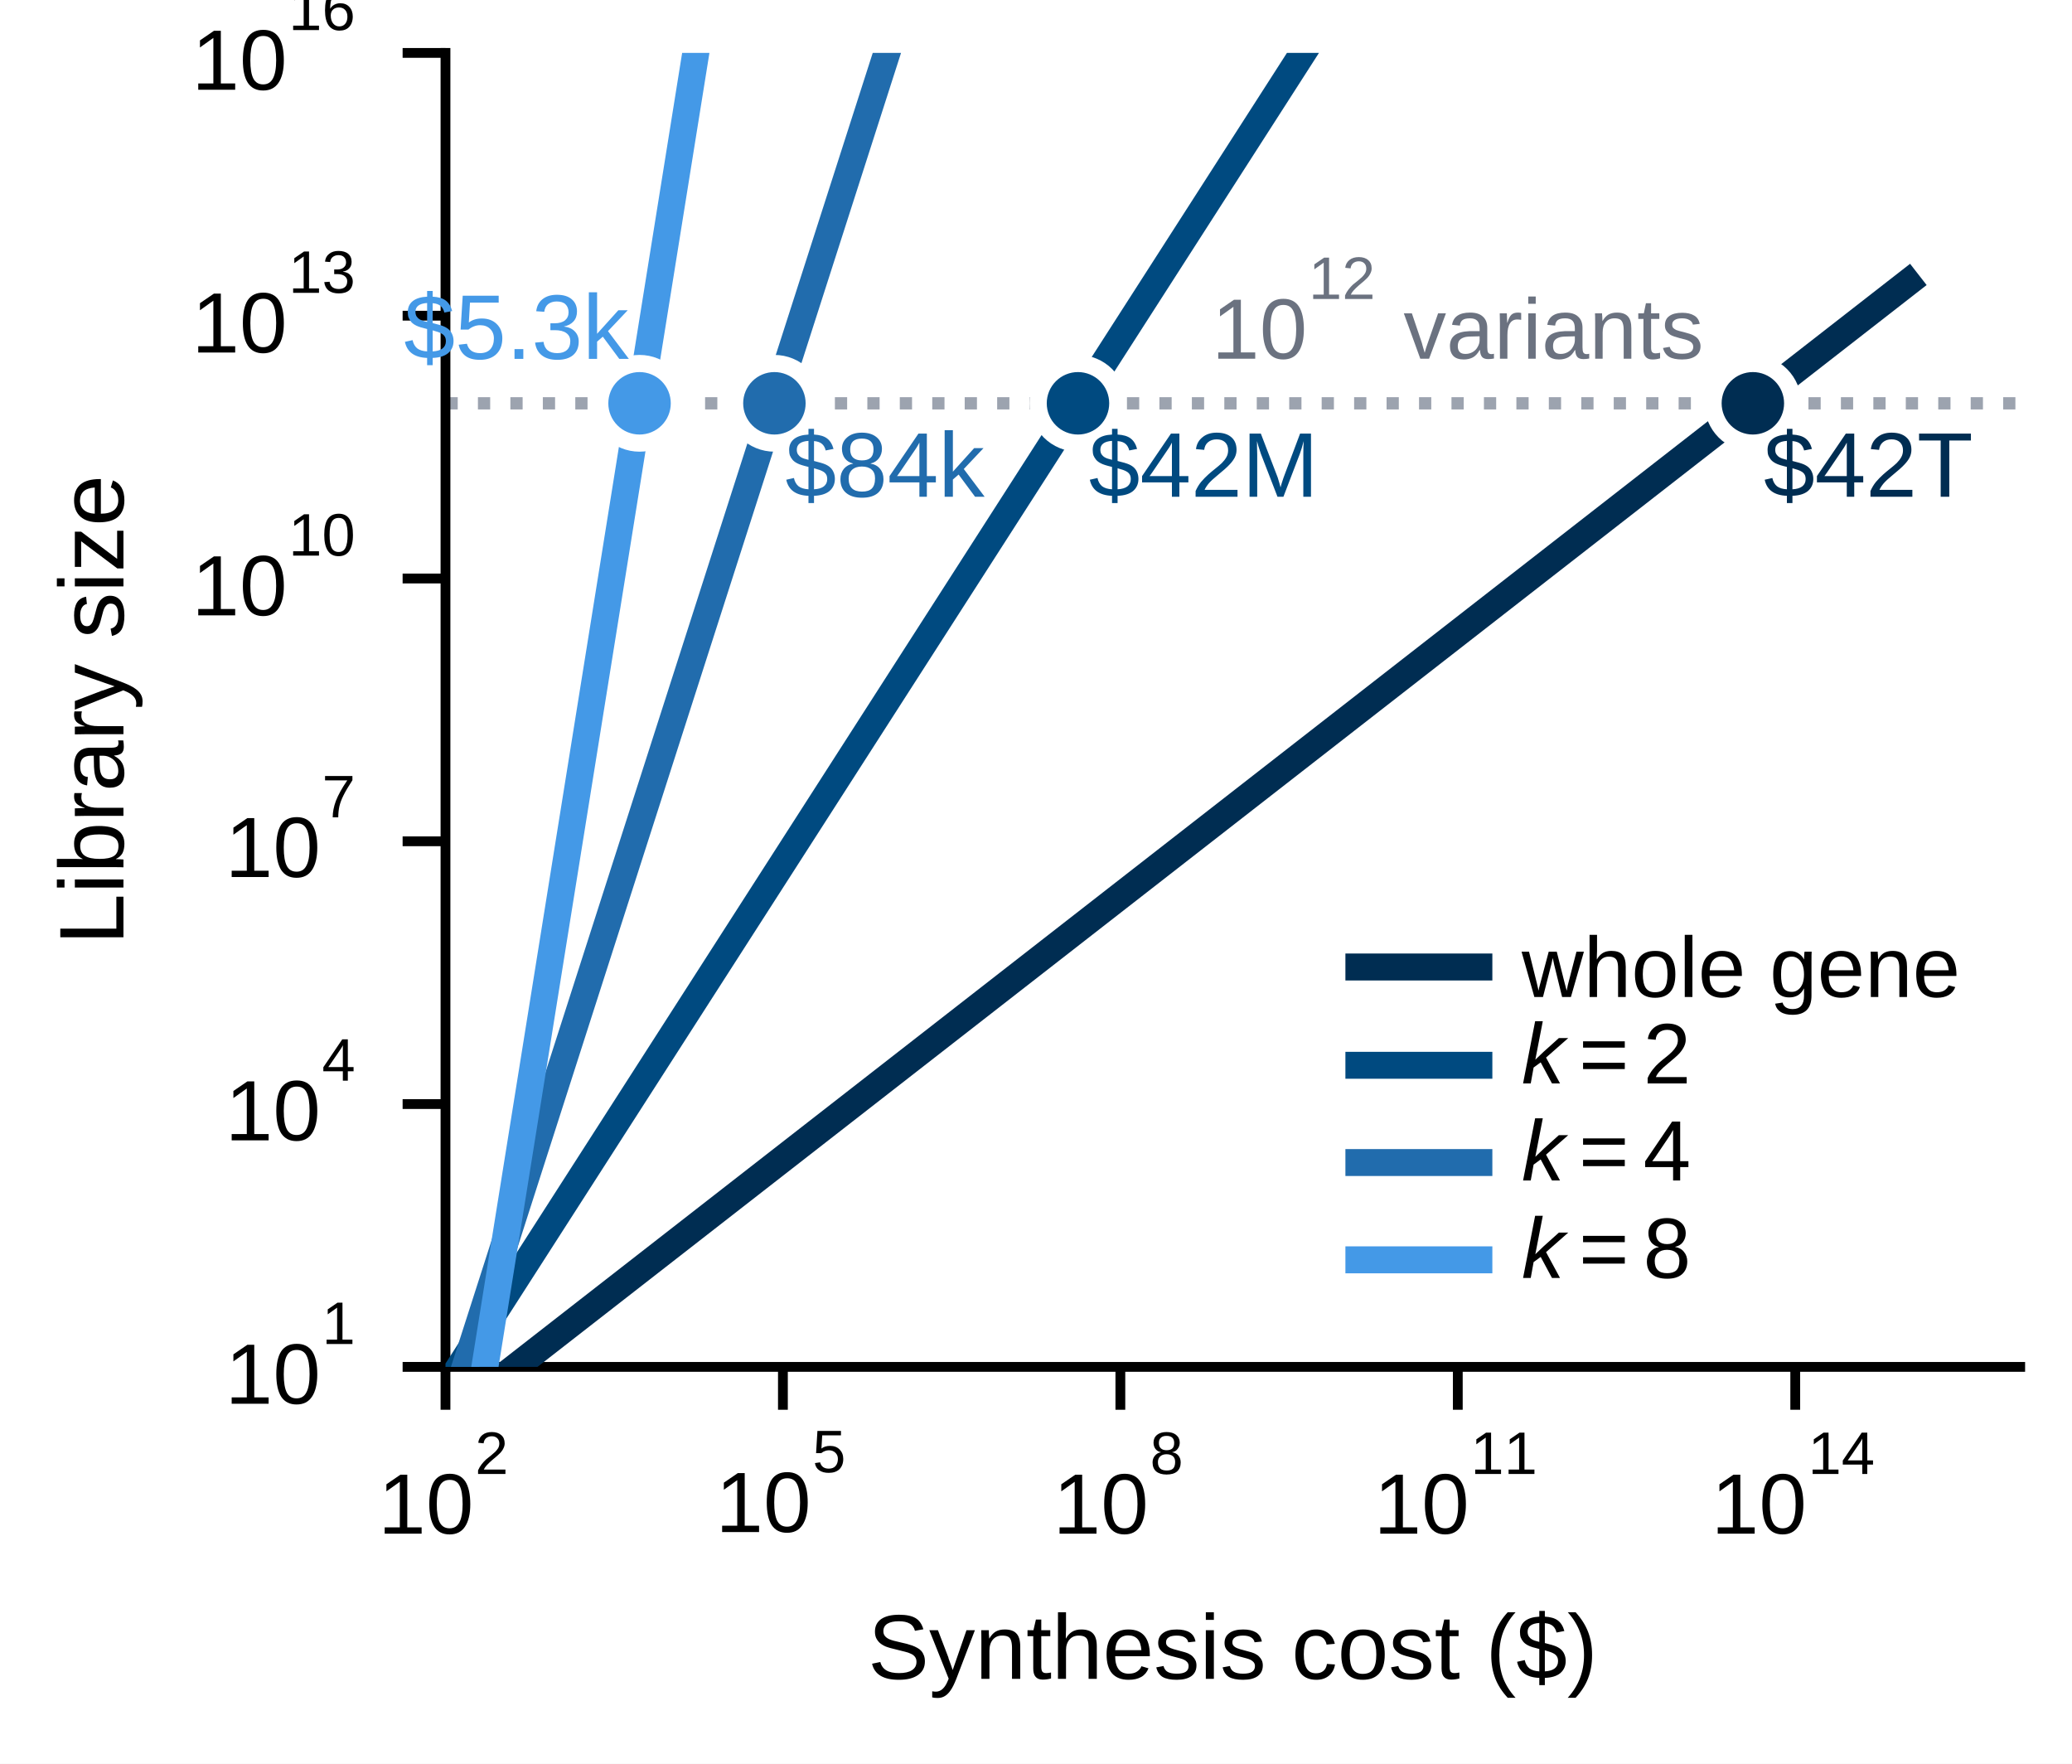
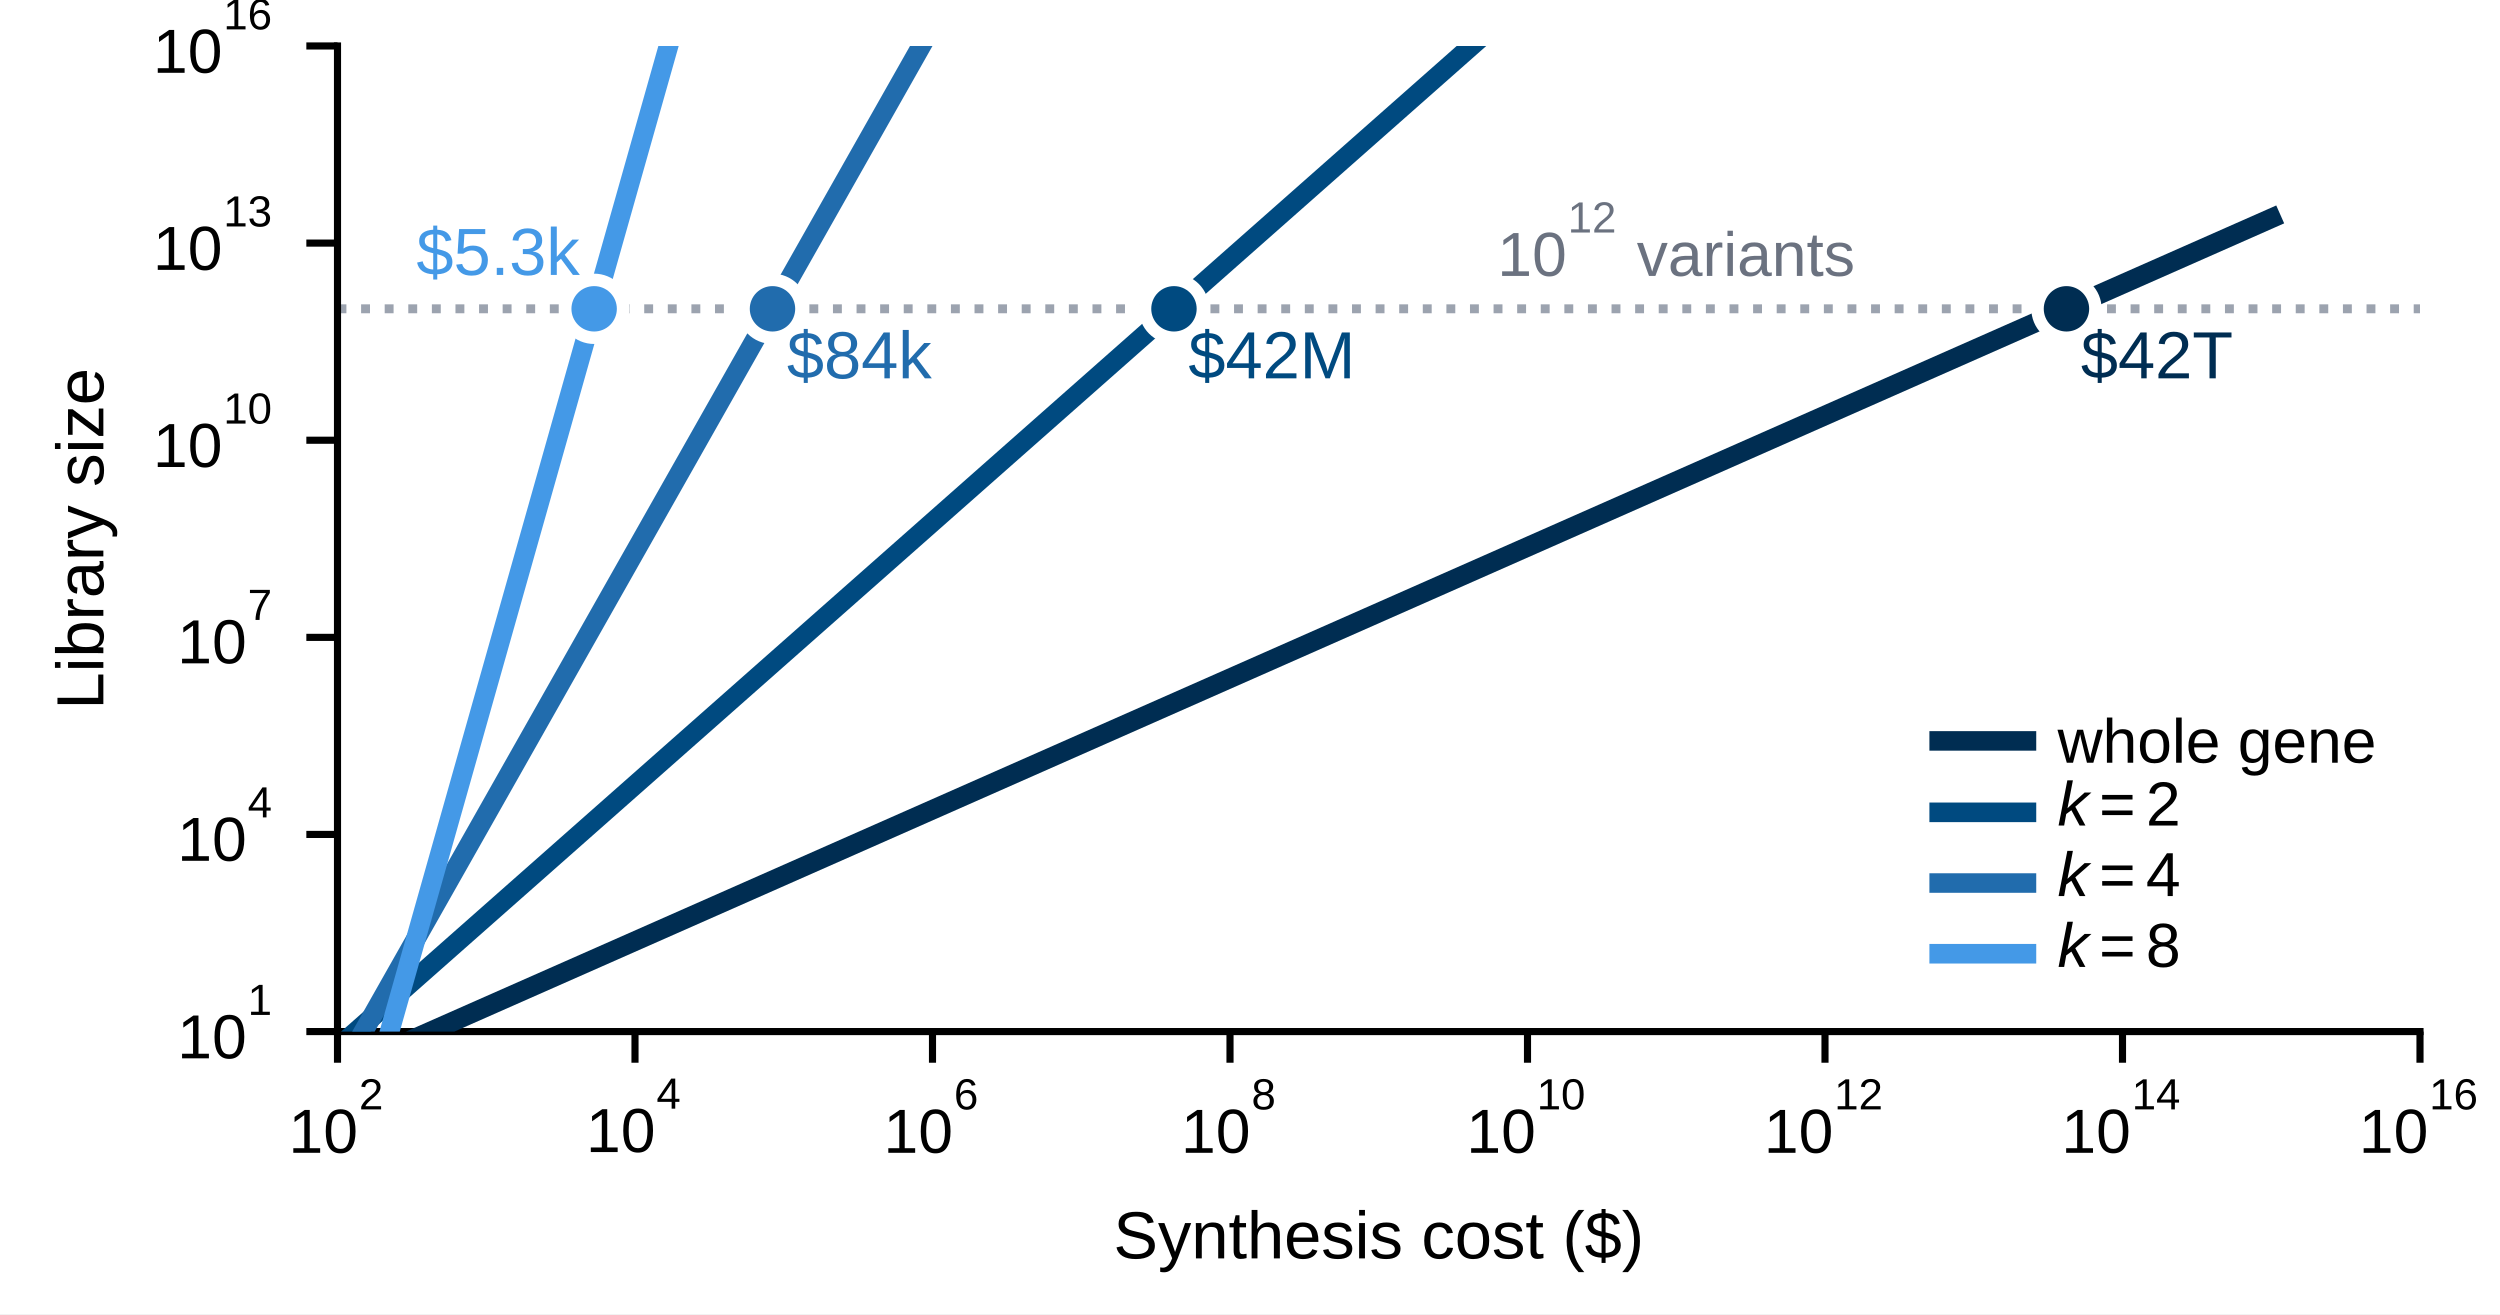
- <svg xmlns="http://www.w3.org/2000/svg" xmlns:xlink="http://www.w3.org/1999/xlink" width="169.2pt" height="144pt" viewBox="0 0 169.2 144" version="1.1">
+ <svg xmlns="http://www.w3.org/2000/svg" xmlns:xlink="http://www.w3.org/1999/xlink" width="280.8pt" height="147.6pt" viewBox="0 0 280.8 147.6" version="1.1">
  <defs>
    <style type="text/css">*{stroke-linejoin: round; stroke-linecap: butt}</style>
  </defs>
  <g id="figure_1">
    <g id="patch_1">
-       <path d="M 0 144  L 169.2 144  L 169.2 0  L 0 0  z " style="fill: #ffffff" />
+       <path d="M 0 147.6  L 280.8 147.6  L 280.8 0  L 0 0  z " style="fill: #ffffff" />
    </g>
    <g id="axes_1">
      <g id="patch_2">
-         <path d="M 36.378 111.6  L 164.97 111.6  L 164.97 4.32  L 36.378 4.32  z " style="fill: #ffffff" />
+         <path d="M 37.908 115.866  L 271.814 115.866  L 271.814 5.166  L 37.908 5.166  z " style="fill: #ffffff" />
      </g>
      <g id="matplotlib.axis_1">
        <g id="xtick_1">
          <g id="line2d_1">
            <defs>
-               <path id="m4c68883d03" d="M 0 0  L 0 3.5  " style="stroke: #000000; stroke-width: 0.8" />
+               <path id="mc3a916ac69" d="M 0 0  L 0 3.5  " style="stroke: #000000; stroke-width: 0.8" />
            </defs>
            <g>
-               <use xlink:href="#m4c68883d03" x="36.378" y="111.6" style="stroke: #000000; stroke-width: 0.8" />
+               <use xlink:href="#mc3a916ac69" x="37.908" y="115.866" style="stroke: #000000; stroke-width: 0.8" />
            </g>
          </g>
          <g id="text_1">
-             <g transform="translate(30.883 125.8187)">
+             <g transform="translate(32.413 130.0848)">
              <text>
                <tspan x="0" y="-0.6" style="font-size: 7px; font-family: 'Arial'">1</tspan>
                <tspan x="3.893" y="-0.6" style="font-size: 7px; font-family: 'Arial'">0</tspan>
                <tspan x="7.908" y="-5.478" style="font-size: 4.9px; font-family: 'Arial'">2</tspan>
              </text>
            </g>
          </g>
        </g>
        <g id="xtick_2">
          <g id="line2d_2">
            <g>
-               <use xlink:href="#m4c68883d03" x="63.933" y="111.6" style="stroke: #000000; stroke-width: 0.8" />
+               <use xlink:href="#mc3a916ac69" x="71.323" y="115.866" style="stroke: #000000; stroke-width: 0.8" />
            </g>
          </g>
          <g id="text_2">
-             <g transform="translate(58.43843 125.7488)">
-               <text>
-                 <tspan x="0" y="-0.665" style="font-size: 7px; font-family: 'Arial'">1</tspan>
-                 <tspan x="3.893" y="-0.665" style="font-size: 7px; font-family: 'Arial'">0</tspan>
-                 <tspan x="7.908" y="-5.544" style="font-size: 4.9px; font-family: 'Arial'">5</tspan>
-               </text>
-             </g>
-           </g>
-         </g>
-         <g id="xtick_3">
-           <g id="line2d_3">
-             <g>
-               <use xlink:href="#m4c68883d03" x="91.489" y="111.6" style="stroke: #000000; stroke-width: 0.8" />
-             </g>
-           </g>
-           <g id="text_3">
-             <g transform="translate(85.99386 125.8187)">
-               <text>
-                 <tspan x="0" y="-0.6" style="font-size: 7px; font-family: 'Arial'">1</tspan>
-                 <tspan x="3.893" y="-0.6" style="font-size: 7px; font-family: 'Arial'">0</tspan>
-                 <tspan x="7.908" y="-5.478" style="font-size: 4.9px; font-family: 'Arial'">8</tspan>
-               </text>
-             </g>
-           </g>
-         </g>
-         <g id="xtick_4">
-           <g id="line2d_4">
-             <g>
-               <use xlink:href="#m4c68883d03" x="119.044" y="111.6" style="stroke: #000000; stroke-width: 0.8" />
-             </g>
-           </g>
-           <g id="text_4">
-             <g transform="translate(112.1843 125.8187)">
-               <text>
-                 <tspan x="0" y="-0.6" style="font-size: 7px; font-family: 'Arial'">1</tspan>
-                 <tspan x="3.893" y="-0.6" style="font-size: 7px; font-family: 'Arial'">0</tspan>
-                 <tspan x="7.908" y="-5.478" style="font-size: 4.9px; font-family: 'Arial'">1</tspan>
-                 <tspan x="10.633" y="-5.478" style="font-size: 4.9px; font-family: 'Arial'">1</tspan>
-               </text>
-             </g>
-           </g>
-         </g>
-         <g id="xtick_5">
-           <g id="line2d_5">
-             <g>
-               <use xlink:href="#m4c68883d03" x="146.6" y="111.6" style="stroke: #000000; stroke-width: 0.8" />
-             </g>
-           </g>
-           <g id="text_5">
-             <g transform="translate(139.7397 125.8187)">
-               <text>
-                 <tspan x="0" y="-0.6" style="font-size: 7px; font-family: 'Arial'">1</tspan>
-                 <tspan x="3.893" y="-0.6" style="font-size: 7px; font-family: 'Arial'">0</tspan>
-                 <tspan x="7.908" y="-5.478" style="font-size: 4.9px; font-family: 'Arial'">1</tspan>
-                 <tspan x="10.633" y="-5.478" style="font-size: 4.9px; font-family: 'Arial'">4</tspan>
-               </text>
-             </g>
-           </g>
-         </g>
-         <g id="text_6">
-           <text style="font-size: 7.5px; font-family: 'Arial', 'Liberation Sans', 'Nimbus Sans', 'DejaVu Sans', sans-serif; text-anchor: middle" x="100.674" y="137.073" transform="rotate(-0 100.674 137.0729)">Synthesis cost ($)</text>
-         </g>
-       </g>
-       <g id="matplotlib.axis_2">
-         <g id="ytick_1">
-           <g id="line2d_6">
-             <defs>
-               <path id="m0f497976f3" d="M 0 0  L -3.5 0  " style="stroke: #000000; stroke-width: 0.8" />
-             </defs>
-             <g>
-               <use xlink:href="#m0f497976f3" x="36.378" y="111.6" style="stroke: #000000; stroke-width: 0.8" />
-             </g>
-           </g>
-           <g id="text_7">
-             <g transform="translate(18.388 115.2094)">
-               <text>
-                 <tspan x="0" y="-0.6" style="font-size: 7px; font-family: 'Arial'">1</tspan>
-                 <tspan x="3.893" y="-0.6" style="font-size: 7px; font-family: 'Arial'">0</tspan>
-                 <tspan x="7.908" y="-5.478" style="font-size: 4.9px; font-family: 'Arial'">1</tspan>
-               </text>
-             </g>
-           </g>
-         </g>
-         <g id="ytick_2">
-           <g id="line2d_7">
-             <g>
-               <use xlink:href="#m0f497976f3" x="36.378" y="90.144" style="stroke: #000000; stroke-width: 0.8" />
-             </g>
-           </g>
-           <g id="text_8">
-             <g transform="translate(18.388 93.71837)">
+             <g transform="translate(65.8282 130.0147)">
              <text>
                <tspan x="0" y="-0.611" style="font-size: 7px; font-family: 'Arial'">1</tspan>
                <tspan x="3.893" y="-0.611" style="font-size: 7px; font-family: 'Arial'">0</tspan>
                <tspan x="7.908" y="-5.489" style="font-size: 4.9px; font-family: 'Arial'">4</tspan>
              </text>
            </g>
          </g>
        </g>
+         <g id="xtick_3">
+           <g id="line2d_3">
+             <g>
+               <use xlink:href="#mc3a916ac69" x="104.738" y="115.866" style="stroke: #000000; stroke-width: 0.8" />
+             </g>
+           </g>
+           <g id="text_3">
+             <g transform="translate(99.2434 130.0848)">
+               <text>
+                 <tspan x="0" y="-0.6" style="font-size: 7px; font-family: 'Arial'">1</tspan>
+                 <tspan x="3.893" y="-0.6" style="font-size: 7px; font-family: 'Arial'">0</tspan>
+                 <tspan x="7.908" y="-5.478" style="font-size: 4.9px; font-family: 'Arial'">6</tspan>
+               </text>
+             </g>
+           </g>
+         </g>
+         <g id="xtick_4">
+           <g id="line2d_4">
+             <g>
+               <use xlink:href="#mc3a916ac69" x="138.154" y="115.866" style="stroke: #000000; stroke-width: 0.8" />
+             </g>
+           </g>
+           <g id="text_4">
+             <g transform="translate(132.6586 130.0848)">
+               <text>
+                 <tspan x="0" y="-0.6" style="font-size: 7px; font-family: 'Arial'">1</tspan>
+                 <tspan x="3.893" y="-0.6" style="font-size: 7px; font-family: 'Arial'">0</tspan>
+                 <tspan x="7.908" y="-5.478" style="font-size: 4.9px; font-family: 'Arial'">8</tspan>
+               </text>
+             </g>
+           </g>
+         </g>
+         <g id="xtick_5">
+           <g id="line2d_5">
+             <g>
+               <use xlink:href="#mc3a916ac69" x="171.569" y="115.866" style="stroke: #000000; stroke-width: 0.8" />
+             </g>
+           </g>
+           <g id="text_5">
+             <g transform="translate(164.7088 130.0848)">
+               <text>
+                 <tspan x="0" y="-0.6" style="font-size: 7px; font-family: 'Arial'">1</tspan>
+                 <tspan x="3.893" y="-0.6" style="font-size: 7px; font-family: 'Arial'">0</tspan>
+                 <tspan x="7.908" y="-5.478" style="font-size: 4.9px; font-family: 'Arial'">1</tspan>
+                 <tspan x="10.633" y="-5.478" style="font-size: 4.9px; font-family: 'Arial'">0</tspan>
+               </text>
+             </g>
+           </g>
+         </g>
+         <g id="xtick_6">
+           <g id="line2d_6">
+             <g>
+               <use xlink:href="#mc3a916ac69" x="204.984" y="115.866" style="stroke: #000000; stroke-width: 0.8" />
+             </g>
+           </g>
+           <g id="text_6">
+             <g transform="translate(198.124 130.0848)">
+               <text>
+                 <tspan x="0" y="-0.6" style="font-size: 7px; font-family: 'Arial'">1</tspan>
+                 <tspan x="3.893" y="-0.6" style="font-size: 7px; font-family: 'Arial'">0</tspan>
+                 <tspan x="7.908" y="-5.478" style="font-size: 4.9px; font-family: 'Arial'">1</tspan>
+                 <tspan x="10.633" y="-5.478" style="font-size: 4.9px; font-family: 'Arial'">2</tspan>
+               </text>
+             </g>
+           </g>
+         </g>
+         <g id="xtick_7">
+           <g id="line2d_7">
+             <g>
+               <use xlink:href="#mc3a916ac69" x="238.399" y="115.866" style="stroke: #000000; stroke-width: 0.8" />
+             </g>
+           </g>
+           <g id="text_7">
+             <g transform="translate(231.5392 130.0848)">
+               <text>
+                 <tspan x="0" y="-0.6" style="font-size: 7px; font-family: 'Arial'">1</tspan>
+                 <tspan x="3.893" y="-0.6" style="font-size: 7px; font-family: 'Arial'">0</tspan>
+                 <tspan x="7.908" y="-5.478" style="font-size: 4.9px; font-family: 'Arial'">1</tspan>
+                 <tspan x="10.633" y="-5.478" style="font-size: 4.9px; font-family: 'Arial'">4</tspan>
+               </text>
+             </g>
+           </g>
+         </g>
+         <g id="xtick_8">
+           <g id="line2d_8">
+             <g>
+               <use xlink:href="#mc3a916ac69" x="271.814" y="115.866" style="stroke: #000000; stroke-width: 0.8" />
+             </g>
+           </g>
+           <g id="text_8">
+             <g transform="translate(264.9544 130.0848)">
+               <text>
+                 <tspan x="0" y="-0.6" style="font-size: 7px; font-family: 'Arial'">1</tspan>
+                 <tspan x="3.893" y="-0.6" style="font-size: 7px; font-family: 'Arial'">0</tspan>
+                 <tspan x="7.908" y="-5.478" style="font-size: 4.9px; font-family: 'Arial'">1</tspan>
+                 <tspan x="10.633" y="-5.478" style="font-size: 4.9px; font-family: 'Arial'">6</tspan>
+               </text>
+             </g>
+           </g>
+         </g>
+         <g id="text_9">
+           <text style="font-size: 7.5px; font-family: 'Arial', 'Liberation Sans', 'Nimbus Sans', 'DejaVu Sans', sans-serif; text-anchor: middle" x="154.861" y="141.339" transform="rotate(-0 154.8612 141.3389)">Synthesis cost ($)</text>
+         </g>
+       </g>
+       <g id="matplotlib.axis_2">
+         <g id="ytick_1">
+           <g id="line2d_9">
+             <defs>
+               <path id="m4c94d3bcc2" d="M 0 0  L -3.5 0  " style="stroke: #000000; stroke-width: 0.8" />
+             </defs>
+             <g>
+               <use xlink:href="#m4c94d3bcc2" x="37.908" y="115.866" style="stroke: #000000; stroke-width: 0.8" />
+             </g>
+           </g>
+           <g id="text_10">
+             <g transform="translate(19.918 119.4754)">
+               <text>
+                 <tspan x="0" y="-0.6" style="font-size: 7px; font-family: 'Arial'">1</tspan>
+                 <tspan x="3.893" y="-0.6" style="font-size: 7px; font-family: 'Arial'">0</tspan>
+                 <tspan x="7.908" y="-5.478" style="font-size: 4.9px; font-family: 'Arial'">1</tspan>
+               </text>
+             </g>
+           </g>
+         </g>
+         <g id="ytick_2">
+           <g id="line2d_10">
+             <g>
+               <use xlink:href="#m4c94d3bcc2" x="37.908" y="93.726" style="stroke: #000000; stroke-width: 0.8" />
+             </g>
+           </g>
+           <g id="text_11">
+             <g transform="translate(19.918 97.30038)">
+               <text>
+                 <tspan x="0" y="-0.611" style="font-size: 7px; font-family: 'Arial'">1</tspan>
+                 <tspan x="3.893" y="-0.611" style="font-size: 7px; font-family: 'Arial'">0</tspan>
+                 <tspan x="7.908" y="-5.489" style="font-size: 4.9px; font-family: 'Arial'">4</tspan>
+               </text>
+             </g>
+           </g>
+         </g>
        <g id="ytick_3">
-           <g id="line2d_8">
-             <g>
-               <use xlink:href="#m0f497976f3" x="36.378" y="68.688" style="stroke: #000000; stroke-width: 0.8" />
-             </g>
-           </g>
-           <g id="text_9">
-             <g transform="translate(18.388 72.26238)">
+           <g id="line2d_11">
+             <g>
+               <use xlink:href="#m4c94d3bcc2" x="37.908" y="71.586" style="stroke: #000000; stroke-width: 0.8" />
+             </g>
+           </g>
+           <g id="text_12">
+             <g transform="translate(19.918 75.16038)">
              <text>
                <tspan x="0" y="-0.654" style="font-size: 7px; font-family: 'Arial'">1</tspan>
                <tspan x="3.893" y="-0.654" style="font-size: 7px; font-family: 'Arial'">0</tspan>
                <tspan x="7.908" y="-5.533" style="font-size: 4.9px; font-family: 'Arial'">7</tspan>
              </text>
            </g>
          </g>
        </g>
        <g id="ytick_4">
-           <g id="line2d_9">
-             <g>
-               <use xlink:href="#m0f497976f3" x="36.378" y="47.232" style="stroke: #000000; stroke-width: 0.8" />
-             </g>
-           </g>
-           <g id="text_10">
-             <g transform="translate(15.658 50.84137)">
+           <g id="line2d_12">
+             <g>
+               <use xlink:href="#m4c94d3bcc2" x="37.908" y="49.446" style="stroke: #000000; stroke-width: 0.8" />
+             </g>
+           </g>
+           <g id="text_13">
+             <g transform="translate(17.188 53.05537)">
              <text>
                <tspan x="0" y="-0.6" style="font-size: 7px; font-family: 'Arial'">1</tspan>
                <tspan x="3.893" y="-0.6" style="font-size: 7px; font-family: 'Arial'">0</tspan>
                <tspan x="7.908" y="-5.478" style="font-size: 4.9px; font-family: 'Arial'">1</tspan>
                <tspan x="10.633" y="-5.478" style="font-size: 4.9px; font-family: 'Arial'">0</tspan>
              </text>
            </g>
          </g>
        </g>
        <g id="ytick_5">
-           <g id="line2d_10">
-             <g>
-               <use xlink:href="#m0f497976f3" x="36.378" y="25.776" style="stroke: #000000; stroke-width: 0.8" />
-             </g>
-           </g>
-           <g id="text_11">
-             <g transform="translate(15.658 29.38537)">
+           <g id="line2d_13">
+             <g>
+               <use xlink:href="#m4c94d3bcc2" x="37.908" y="27.306" style="stroke: #000000; stroke-width: 0.8" />
+             </g>
+           </g>
+           <g id="text_14">
+             <g transform="translate(17.188 30.91538)">
              <text>
                <tspan x="0" y="-0.6" style="font-size: 7px; font-family: 'Arial'">1</tspan>
                <tspan x="3.893" y="-0.6" style="font-size: 7px; font-family: 'Arial'">0</tspan>
                <tspan x="7.908" y="-5.478" style="font-size: 4.9px; font-family: 'Arial'">1</tspan>
                <tspan x="10.633" y="-5.478" style="font-size: 4.9px; font-family: 'Arial'">3</tspan>
              </text>
            </g>
          </g>
        </g>
        <g id="ytick_6">
-           <g id="line2d_11">
-             <g>
-               <use xlink:href="#m0f497976f3" x="36.378" y="4.32" style="stroke: #000000; stroke-width: 0.8" />
-             </g>
-           </g>
-           <g id="text_12">
-             <g transform="translate(15.658 7.929375)">
+           <g id="line2d_14">
+             <g>
+               <use xlink:href="#m4c94d3bcc2" x="37.908" y="5.166" style="stroke: #000000; stroke-width: 0.8" />
+             </g>
+           </g>
+           <g id="text_15">
+             <g transform="translate(17.188 8.775375)">
              <text>
                <tspan x="0" y="-0.6" style="font-size: 7px; font-family: 'Arial'">1</tspan>
                <tspan x="3.893" y="-0.6" style="font-size: 7px; font-family: 'Arial'">0</tspan>
                <tspan x="7.908" y="-5.478" style="font-size: 4.9px; font-family: 'Arial'">1</tspan>
                <tspan x="10.633" y="-5.478" style="font-size: 4.9px; font-family: 'Arial'">6</tspan>
              </text>
            </g>
          </g>
        </g>
-         <g id="text_13">
-           <text style="font-size: 7.5px; font-family: 'Arial', 'Liberation Sans', 'Nimbus Sans', 'DejaVu Sans', sans-serif; text-anchor: middle" x="10.079" y="57.96" transform="rotate(-90 10.07948 57.96)">Library size</text>
-         </g>
-       </g>
-       <g id="line2d_12">
-         <path d="M 36.378 32.928  L 164.97 32.928  " clip-path="url(#pa271f355f7)" style="fill: none; stroke-dasharray: 1,1.65; stroke-dashoffset: 0; stroke: #9ca3af" />
+         <g id="text_16">
+           <text style="font-size: 7.5px; font-family: 'Arial', 'Liberation Sans', 'Nimbus Sans', 'DejaVu Sans', sans-serif; text-anchor: middle" x="11.609" y="60.516" transform="rotate(-90 11.60948 60.516)">Library size</text>
+         </g>
+       </g>
+       <g id="line2d_15">
+         <path d="M 37.908 34.686  L 271.814 34.686  " clip-path="url(#pba57cf1619)" style="fill: none; stroke-dasharray: 1,1.65; stroke-dashoffset: 0; stroke: #9ca3af" />
      </g>
      <g id="patch_3">
-         <path d="M 36.378 111.6  L 36.378 4.32  " style="fill: none; stroke: #000000; stroke-width: 0.8; stroke-linejoin: miter; stroke-linecap: square" />
+         <path d="M 37.908 115.866  L 37.908 5.166  " style="fill: none; stroke: #000000; stroke-width: 0.8; stroke-linejoin: miter; stroke-linecap: square" />
      </g>
      <g id="patch_4">
-         <path d="M 36.378 111.6  L 164.97 111.6  " style="fill: none; stroke: #000000; stroke-width: 0.8; stroke-linejoin: miter; stroke-linecap: square" />
-       </g>
-       <g id="line2d_13">
-         <path d="M 36.378 116.057  L 155.785 23.081  L 155.785 23.081  " clip-path="url(#pa271f355f7)" style="fill: none; stroke: #002d52; stroke-width: 2.2; stroke-linecap: square" />
-       </g>
-       <g id="line2d_14">
-         <path d="M 36.378 113.363  L 109.815 -1  L 109.815 -1  " clip-path="url(#pa271f355f7)" style="fill: none; stroke: #004a80; stroke-width: 2.2; stroke-linecap: square" />
-       </g>
-       <g id="line2d_15">
-         <path d="M 36.378 116.586  L 74.131 -1  L 74.131 -1  " clip-path="url(#pa271f355f7)" style="fill: none; stroke: #216cad; stroke-width: 2.2; stroke-linecap: square" />
+         <path d="M 37.908 115.866  L 271.814 115.866  " style="fill: none; stroke: #000000; stroke-width: 0.8; stroke-linejoin: miter; stroke-linecap: square" />
      </g>
      <g id="line2d_16">
-         <path d="M 36.378 131.643  L 57.672 -1  L 57.672 -1  " clip-path="url(#pa271f355f7)" style="fill: none; stroke: #4499e7; stroke-width: 2.2; stroke-linecap: square" />
-       </g>
-       <g id="text_14">
-         <g style="fill: #6b7280" transform="translate(98.95429 29.88858)">
+         <path d="M 37.908 120.466  L 255.107 24.526  L 255.107 24.526  " clip-path="url(#pba57cf1619)" style="fill: none; stroke: #002d52; stroke-width: 2.2; stroke-linecap: square" />
+       </g>
+       <g id="line2d_17">
+         <path d="M 37.908 117.685  L 172.254 -1  L 172.254 -1  " clip-path="url(#pba57cf1619)" style="fill: none; stroke: #004a80; stroke-width: 2.2; stroke-linecap: square" />
+       </g>
+       <g id="line2d_18">
+         <path d="M 37.908 121.011  L 106.963 -1  L 106.963 -1  " clip-path="url(#pba57cf1619)" style="fill: none; stroke: #216cad; stroke-width: 2.2; stroke-linecap: square" />
+       </g>
+       <g id="line2d_19">
+         <path d="M 37.908 136.548  L 76.832 -1  L 76.832 -1  " clip-path="url(#pba57cf1619)" style="fill: none; stroke: #4499e7; stroke-width: 2.2; stroke-linecap: square" />
+       </g>
+       <g id="text_17">
+         <g style="fill: #6b7280" transform="translate(168.1864 31.59404)">
          <text>
            <tspan x="0" y="-0.6" style="font-size: 7px; font-family: 'Arial'; fill: #6b7280">1</tspan>
            <tspan x="3.893" y="-0.6" style="font-size: 7px; font-family: 'Arial'; fill: #6b7280">0</tspan>
            <tspan x="13.707" y="-0.6" style="font-size: 7px; font-family: 'Arial'; fill: #6b7280"> </tspan>
            <tspan x="15.652" y="-0.6" style="font-size: 7px; font-family: 'Arial'; fill: #6b7280">v</tspan>
            <tspan x="19.152" y="-0.6" style="font-size: 7px; font-family: 'Arial'; fill: #6b7280">a</tspan>
            <tspan x="23.045" y="-0.6" style="font-size: 7px; font-family: 'Arial'; fill: #6b7280">r</tspan>
            <tspan x="25.376" y="-0.6" style="font-size: 7px; font-family: 'Arial'; fill: #6b7280">i</tspan>
            <tspan x="26.931" y="-0.6" style="font-size: 7px; font-family: 'Arial'; fill: #6b7280">a</tspan>
            <tspan x="30.824" y="-0.6" style="font-size: 7px; font-family: 'Arial'; fill: #6b7280">n</tspan>
            <tspan x="34.717" y="-0.6" style="font-size: 7px; font-family: 'Arial'; fill: #6b7280">t</tspan>
            <tspan x="36.662" y="-0.6" style="font-size: 7px; font-family: 'Arial'; fill: #6b7280">s</tspan>
            <tspan x="7.908" y="-5.478" style="font-size: 4.9px; font-family: 'Arial'; fill: #6b7280">1</tspan>
            <tspan x="10.633" y="-5.478" style="font-size: 4.9px; font-family: 'Arial'; fill: #6b7280">2</tspan>
          </text>
        </g>
      </g>
-       <g id="line2d_17">
-         <defs>
-           <path id="mb83f1a9e64" d="M 0 3.25  C 0.862 3.25 1.689 2.908 2.298 2.298  C 2.908 1.689 3.25 0.862 3.25 0  C 3.25 -0.862 2.908 -1.689 2.298 -2.298  C 1.689 -2.908 0.862 -3.25 0 -3.25  C -0.862 -3.25 -1.689 -2.908 -2.298 -2.298  C -2.908 -1.689 -3.25 -0.862 -3.25 0  C -3.25 0.862 -2.908 1.689 -2.298 2.298  C -1.689 2.908 -0.862 3.25 0 3.25  z " style="stroke: #ffffff; stroke-width: 1.4" />
-         </defs>
-         <g clip-path="url(#pa271f355f7)">
-           <use xlink:href="#mb83f1a9e64" x="52.225" y="32.928" style="fill: #4499e7; stroke: #ffffff; stroke-width: 1.4" />
-         </g>
-       </g>
-       <g id="line2d_18">
-         <defs>
-           <path id="m1545232389" d="M 0 3.25  C 0.862 3.25 1.689 2.908 2.298 2.298  C 2.908 1.689 3.25 0.862 3.25 0  C 3.25 -0.862 2.908 -1.689 2.298 -2.298  C 1.689 -2.908 0.862 -3.25 0 -3.25  C -0.862 -3.25 -1.689 -2.908 -2.298 -2.298  C -2.908 -1.689 -3.25 -0.862 -3.25 0  C -3.25 0.862 -2.908 1.689 -2.298 2.298  C -1.689 2.908 -0.862 3.25 0 3.25  z " style="stroke: #ffffff; stroke-width: 1.4" />
-         </defs>
-         <g clip-path="url(#pa271f355f7)">
-           <use xlink:href="#m1545232389" x="63.238" y="32.928" style="fill: #216cad; stroke: #ffffff; stroke-width: 1.4" />
-         </g>
-       </g>
-       <g id="line2d_19">
-         <defs>
-           <path id="me7be62d57f" d="M 0 3.25  C 0.862 3.25 1.689 2.908 2.298 2.298  C 2.908 1.689 3.25 0.862 3.25 0  C 3.25 -0.862 2.908 -1.689 2.298 -2.298  C 1.689 -2.908 0.862 -3.25 0 -3.25  C -0.862 -3.25 -1.689 -2.908 -2.298 -2.298  C -2.908 -1.689 -3.25 -0.862 -3.25 0  C -3.25 0.862 -2.908 1.689 -2.298 2.298  C -1.689 2.908 -0.862 3.25 0 3.25  z " style="stroke: #ffffff; stroke-width: 1.4" />
-         </defs>
-         <g clip-path="url(#pa271f355f7)">
-           <use xlink:href="#me7be62d57f" x="88.028" y="32.928" style="fill: #004a80; stroke: #ffffff; stroke-width: 1.4" />
-         </g>
-       </g>
      <g id="line2d_20">
        <defs>
-           <path id="m9c571bb81d" d="M 0 3.25  C 0.862 3.25 1.689 2.908 2.298 2.298  C 2.908 1.689 3.25 0.862 3.25 0  C 3.25 -0.862 2.908 -1.689 2.298 -2.298  C 1.689 -2.908 0.862 -3.25 0 -3.25  C -0.862 -3.25 -1.689 -2.908 -2.298 -2.298  C -2.908 -1.689 -3.25 -0.862 -3.25 0  C -3.25 0.862 -2.908 1.689 -2.298 2.298  C -1.689 2.908 -0.862 3.25 0 3.25  z " style="stroke: #ffffff; stroke-width: 1.4" />
+           <path id="m4f4903811b" d="M 0 3.25  C 0.862 3.25 1.689 2.908 2.298 2.298  C 2.908 1.689 3.25 0.862 3.25 0  C 3.25 -0.862 2.908 -1.689 2.298 -2.298  C 1.689 -2.908 0.862 -3.25 0 -3.25  C -0.862 -3.25 -1.689 -2.908 -2.298 -2.298  C -2.908 -1.689 -3.25 -0.862 -3.25 0  C -3.25 0.862 -2.908 1.689 -2.298 2.298  C -1.689 2.908 -0.862 3.25 0 3.25  z " style="stroke: #ffffff; stroke-width: 1.4" />
        </defs>
-         <g clip-path="url(#pa271f355f7)">
-           <use xlink:href="#m9c571bb81d" x="143.139" y="32.928" style="fill: #002d52; stroke: #ffffff; stroke-width: 1.4" />
-         </g>
-       </g>
-       <g id="text_15">
-         <text style="font-size: 7.5px; font-family: 'Arial', 'Liberation Sans', 'Nimbus Sans', 'DejaVu Sans', sans-serif; text-anchor: end; fill: #4499e7" x="51.335" y="29.302" transform="rotate(-0 51.33508 29.30153)">$5.3k</text>
-       </g>
-       <g id="text_16">
-         <text style="font-size: 7.5px; font-family: 'Arial', 'Liberation Sans', 'Nimbus Sans', 'DejaVu Sans', sans-serif; text-anchor: start; fill: #216cad" x="64.128" y="40.559" transform="rotate(-0 64.12806 40.559)">$84k</text>
-       </g>
-       <g id="text_17">
-         <text style="font-size: 7.5px; font-family: 'Arial', 'Liberation Sans', 'Nimbus Sans', 'DejaVu Sans', sans-serif; text-anchor: start; fill: #004a80" x="88.918" y="40.559" transform="rotate(-0 88.91848 40.559)">$42M</text>
+         <g clip-path="url(#pba57cf1619)">
+           <use xlink:href="#m4f4903811b" x="66.734" y="34.686" style="fill: #4499e7; stroke: #ffffff; stroke-width: 1.4" />
+         </g>
+       </g>
+       <g id="line2d_21">
+         <defs>
+           <path id="m2c767e2b21" d="M 0 3.25  C 0.862 3.25 1.689 2.908 2.298 2.298  C 2.908 1.689 3.25 0.862 3.25 0  C 3.25 -0.862 2.908 -1.689 2.298 -2.298  C 1.689 -2.908 0.862 -3.25 0 -3.25  C -0.862 -3.25 -1.689 -2.908 -2.298 -2.298  C -2.908 -1.689 -3.25 -0.862 -3.25 0  C -3.25 0.862 -2.908 1.689 -2.298 2.298  C -1.689 2.908 -0.862 3.25 0 3.25  z " style="stroke: #ffffff; stroke-width: 1.4" />
+         </defs>
+         <g clip-path="url(#pba57cf1619)">
+           <use xlink:href="#m2c767e2b21" x="86.766" y="34.686" style="fill: #216cad; stroke: #ffffff; stroke-width: 1.4" />
+         </g>
+       </g>
+       <g id="line2d_22">
+         <defs>
+           <path id="m2e4d46361b" d="M 0 3.25  C 0.862 3.25 1.689 2.908 2.298 2.298  C 2.908 1.689 3.25 0.862 3.25 0  C 3.25 -0.862 2.908 -1.689 2.298 -2.298  C 1.689 -2.908 0.862 -3.25 0 -3.25  C -0.862 -3.25 -1.689 -2.908 -2.298 -2.298  C -2.908 -1.689 -3.25 -0.862 -3.25 0  C -3.25 0.862 -2.908 1.689 -2.298 2.298  C -1.689 2.908 -0.862 3.25 0 3.25  z " style="stroke: #ffffff; stroke-width: 1.4" />
+         </defs>
+         <g clip-path="url(#pba57cf1619)">
+           <use xlink:href="#m2e4d46361b" x="131.859" y="34.686" style="fill: #004a80; stroke: #ffffff; stroke-width: 1.4" />
+         </g>
+       </g>
+       <g id="line2d_23">
+         <defs>
+           <path id="m8bfe5bfdb7" d="M 0 3.25  C 0.862 3.25 1.689 2.908 2.298 2.298  C 2.908 1.689 3.25 0.862 3.25 0  C 3.25 -0.862 2.908 -1.689 2.298 -2.298  C 1.689 -2.908 0.862 -3.25 0 -3.25  C -0.862 -3.25 -1.689 -2.908 -2.298 -2.298  C -2.908 -1.689 -3.25 -0.862 -3.25 0  C -3.25 0.862 -2.908 1.689 -2.298 2.298  C -1.689 2.908 -0.862 3.25 0 3.25  z " style="stroke: #ffffff; stroke-width: 1.4" />
+         </defs>
+         <g clip-path="url(#pba57cf1619)">
+           <use xlink:href="#m8bfe5bfdb7" x="232.105" y="34.686" style="fill: #002d52; stroke: #ffffff; stroke-width: 1.4" />
+         </g>
      </g>
      <g id="text_18">
-         <text style="font-size: 7.5px; font-family: 'Arial', 'Liberation Sans', 'Nimbus Sans', 'DejaVu Sans', sans-serif; text-anchor: start; fill: #002d52" x="144.029" y="40.559" transform="rotate(-0 144.0293 40.559)">$42T</text>
+         <text style="font-size: 7.5px; font-family: 'Arial', 'Liberation Sans', 'Nimbus Sans', 'DejaVu Sans', sans-serif; text-anchor: end; fill: #4499e7" x="65.115" y="30.882" transform="rotate(-0 65.11464 30.88211)">$5.3k</text>
+       </g>
+       <g id="text_19">
+         <text style="font-size: 7.5px; font-family: 'Arial', 'Liberation Sans', 'Nimbus Sans', 'DejaVu Sans', sans-serif; text-anchor: start; fill: #216cad" x="88.385" y="42.498" transform="rotate(-0 88.38482 42.49846)">$84k</text>
+       </g>
+       <g id="text_20">
+         <text style="font-size: 7.5px; font-family: 'Arial', 'Liberation Sans', 'Nimbus Sans', 'DejaVu Sans', sans-serif; text-anchor: start; fill: #004a80" x="133.478" y="42.498" transform="rotate(-0 133.4781 42.49846)">$42M</text>
+       </g>
+       <g id="text_21">
+         <text style="font-size: 7.5px; font-family: 'Arial', 'Liberation Sans', 'Nimbus Sans', 'DejaVu Sans', sans-serif; text-anchor: start; fill: #002d52" x="233.724" y="42.498" transform="rotate(-0 233.7237 42.49846)">$42T</text>
      </g>
      <g id="legend_1">
        <g id="patch_5">
-           <path d="M 108.866 108.8  L 162.17 108.8  L 162.17 74.291  L 108.866 74.291  z " style="fill: #ffffff" />
-         </g>
-         <g id="line2d_21">
-           <path d="M 110.966 78.952  L 115.866 78.952  L 120.766 78.952  " style="fill: none; stroke: #002d52; stroke-width: 2.2; stroke-linecap: square" />
-         </g>
-         <g id="text_19">
-           <text style="font-size: 7px; font-family: 'Arial', 'Liberation Sans', 'Nimbus Sans', 'DejaVu Sans', sans-serif; text-anchor: start" x="124.266" y="81.402" transform="rotate(-0 124.2661 81.40156)">whole gene</text>
-         </g>
-         <g id="line2d_22">
-           <path d="M 110.966 86.975  L 115.866 86.975  L 120.766 86.975  " style="fill: none; stroke: #004a80; stroke-width: 2.2; stroke-linecap: square" />
-         </g>
-         <g id="text_20">
-           <g transform="translate(124.2661 89.42531)">
+           <path d="M 215.71 113.066  L 269.014 113.066  L 269.014 78.557  L 215.71 78.557  z " style="fill: #ffffff" />
+         </g>
+         <g id="line2d_24">
+           <path d="M 217.81 83.218  L 222.71 83.218  L 227.61 83.218  " style="fill: none; stroke: #002d52; stroke-width: 2.2; stroke-linecap: square" />
+         </g>
+         <g id="text_22">
+           <text style="font-size: 7px; font-family: 'Arial', 'Liberation Sans', 'Nimbus Sans', 'DejaVu Sans', sans-serif; text-anchor: start" x="231.11" y="85.668" transform="rotate(-0 231.1105 85.66756)">whole gene</text>
+         </g>
+         <g id="line2d_25">
+           <path d="M 217.81 91.241  L 222.71 91.241  L 227.61 91.241  " style="fill: none; stroke: #004a80; stroke-width: 2.2; stroke-linecap: square" />
+         </g>
+         <g id="text_23">
+           <g transform="translate(231.1105 93.69131)">
            <text>
              <tspan x="0" y="-0.969" style="font-style: italic; font-size: 7px; font-family: 'Arial'">k</tspan>
              <tspan x="4.666" y="-0.969" style="font-size: 7px; font-family: 'Arial'">=</tspan>
              <tspan x="9.92" y="-0.969" style="font-size: 7px; font-family: 'Arial'">2</tspan>
            </text>
          </g>
        </g>
-         <g id="line2d_23">
-           <path d="M 110.966 94.917  L 115.866 94.917  L 120.766 94.917  " style="fill: none; stroke: #216cad; stroke-width: 2.2; stroke-linecap: square" />
-         </g>
-         <g id="text_21">
-           <g transform="translate(124.2661 97.36703)">
+         <g id="line2d_26">
+           <path d="M 217.81 99.183  L 222.71 99.183  L 227.61 99.183  " style="fill: none; stroke: #216cad; stroke-width: 2.2; stroke-linecap: square" />
+         </g>
+         <g id="text_24">
+           <g transform="translate(231.1105 101.633)">
            <text>
              <tspan x="0" y="-0.984" style="font-style: italic; font-size: 7px; font-family: 'Arial'">k</tspan>
              <tspan x="4.666" y="-0.984" style="font-size: 7px; font-family: 'Arial'">=</tspan>
              <tspan x="9.92" y="-0.984" style="font-size: 7px; font-family: 'Arial'">4</tspan>
            </text>
          </g>
        </g>
-         <g id="line2d_24">
-           <path d="M 110.966 102.859  L 115.866 102.859  L 120.766 102.859  " style="fill: none; stroke: #4499e7; stroke-width: 2.2; stroke-linecap: square" />
-         </g>
-         <g id="text_22">
-           <g transform="translate(124.2661 105.3088)">
+         <g id="line2d_27">
+           <path d="M 217.81 107.125  L 222.71 107.125  L 227.61 107.125  " style="fill: none; stroke: #4499e7; stroke-width: 2.2; stroke-linecap: square" />
+         </g>
+         <g id="text_25">
+           <g transform="translate(231.1105 109.5747)">
            <text>
              <tspan x="0" y="-0.969" style="font-style: italic; font-size: 7px; font-family: 'Arial'">k</tspan>
              <tspan x="4.666" y="-0.969" style="font-size: 7px; font-family: 'Arial'">=</tspan>
              <tspan x="9.92" y="-0.969" style="font-size: 7px; font-family: 'Arial'">8</tspan>
            </text>
          </g>
        </g>
      </g>
    </g>
  </g>
  <defs>
-     <clipPath id="pa271f355f7">
-       <rect x="36.378" y="4.32" width="128.592" height="107.28" />
+     <clipPath id="pba57cf1619">
+       <rect x="37.908" y="5.166" width="233.906" height="110.7" />
    </clipPath>
  </defs>
</svg>
